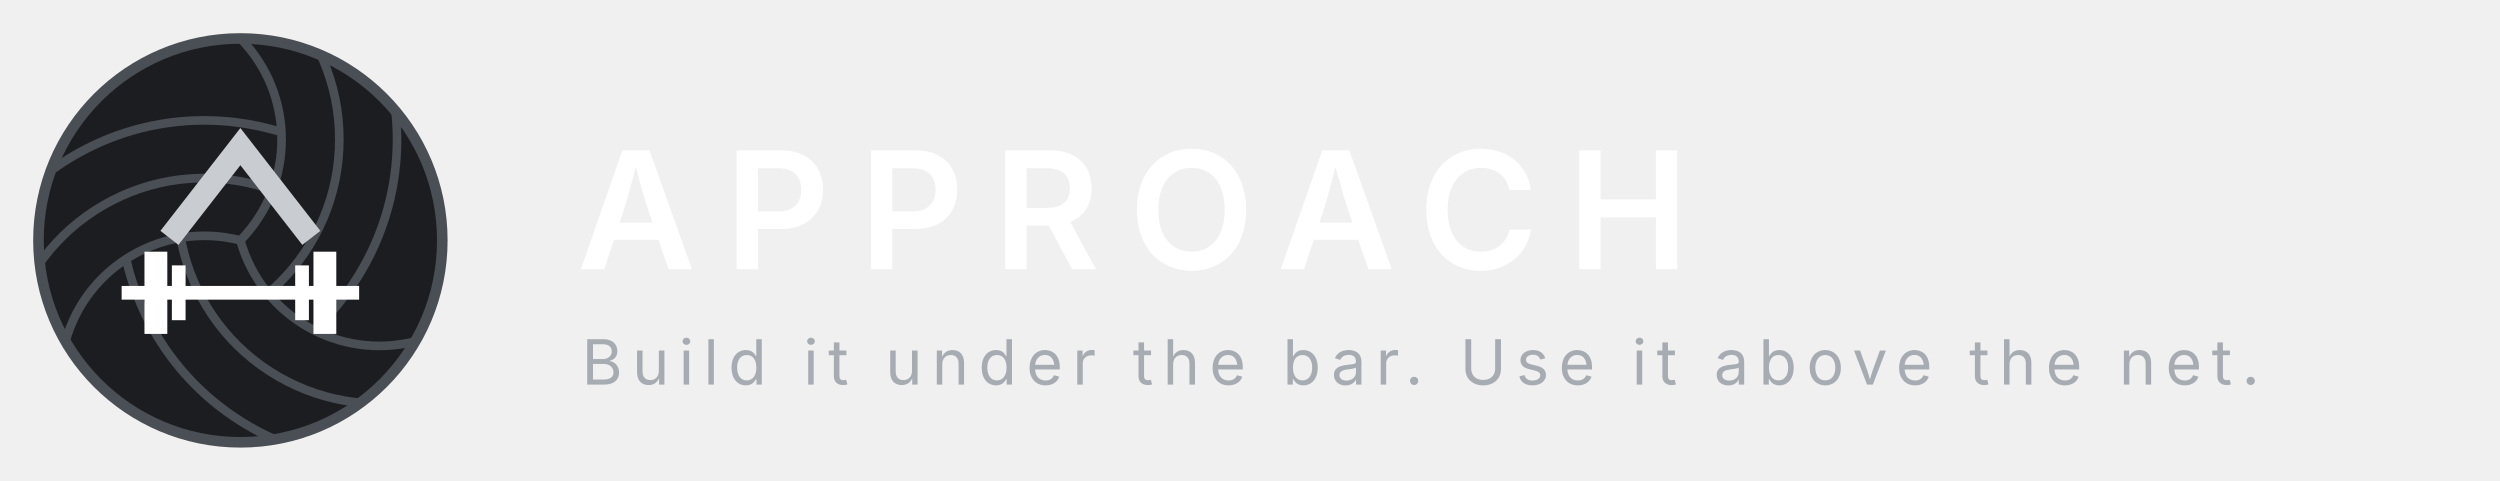
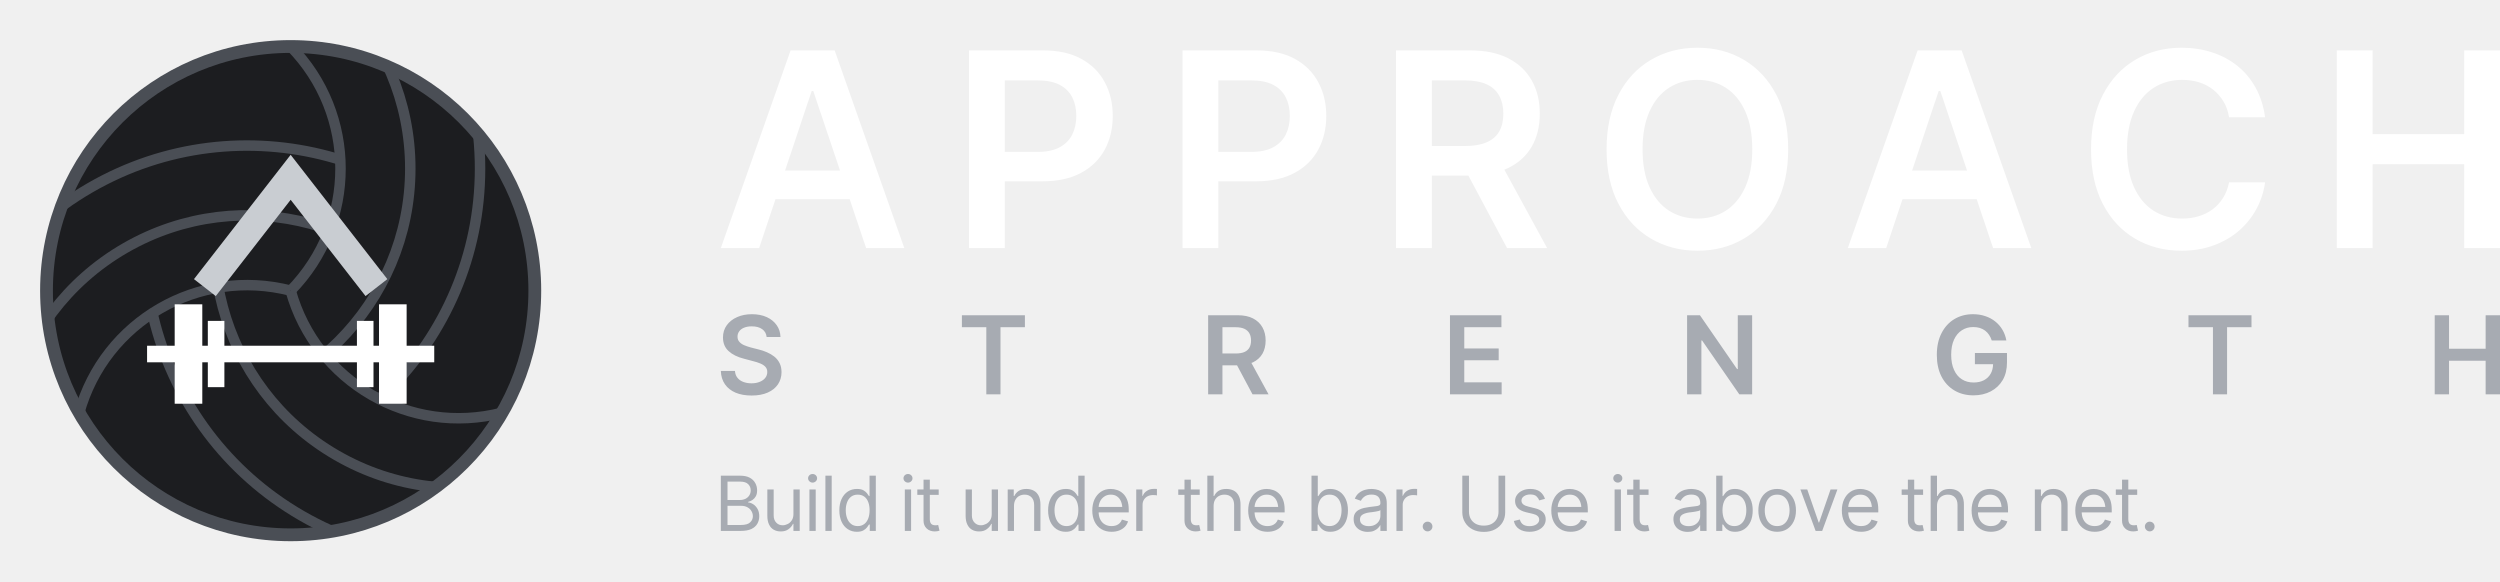
- <svg xmlns="http://www.w3.org/2000/svg" viewBox="0 0 520 100">
-   <g>
+ <svg xmlns="http://www.w3.org/2000/svg" viewBox="0 0 430.06 100" width="430.06" height="100" role="img" aria-label="Approach Strength. Build it under the bar. Use it above the net.">
+   <g transform="translate(0 0) scale(1)">
    <defs>
-       <clipPath id="segL">
+       <clipPath id="segdark">
        <path d="M50 50A30 30 0 0 0 50 8A42 42 0 0 1 86.37 71A30 30 0 0 1 50 50Z" />
      </clipPath>
    </defs>
    <circle cx="50" cy="50" r="42" fill="#1C1D20" />
    <g fill="none" stroke="#4A4E55" stroke-width="1.8">
      <g>
-         <g clip-path="url(#segL)">
+         <g clip-path="url(#segdark)">
          <circle cx="28.58" cy="29" r="42" />
          <circle cx="28.58" cy="29" r="54" />
        </g>
        <path d="M50 50A30 30 0 0 0 50 8" />
      </g>
      <g transform="rotate(120 50 50)">
-         <g clip-path="url(#segL)">
+         <g clip-path="url(#segdark)">
          <circle cx="28.58" cy="29" r="42" />
          <circle cx="28.58" cy="29" r="54" />
        </g>
        <path d="M50 50A30 30 0 0 0 50 8" />
      </g>
      <g transform="rotate(240 50 50)">
-         <g clip-path="url(#segL)">
+         <g clip-path="url(#segdark)">
          <circle cx="28.58" cy="29" r="42" />
          <circle cx="28.58" cy="29" r="54" />
        </g>
        <path d="M50 50A30 30 0 0 0 50 8" />
      </g>
      <circle cx="50" cy="50" r="42" stroke-width="2.2" />
    </g>
+     <g transform="translate(19.6 15.3) scale(0.95)">
+       <polyline points="18,34 32,16 46,34" fill="none" stroke="#C9CDD2" stroke-width="5" stroke-linecap="square" />
+       <line x1="6" y1="48" x2="58" y2="48" stroke="#FFFFFF" stroke-width="3" />
+       <rect x="11" y="39" width="5" height="18" fill="#FFFFFF" />
+       <rect x="17" y="42" width="3" height="12" fill="#FFFFFF" />
+       <rect x="48" y="39" width="5" height="18" fill="#FFFFFF" />
+       <rect x="44" y="42" width="3" height="12" fill="#FFFFFF" />
+     </g>
  </g>
-   <g transform="translate(19.6,15.3) scale(0.95)">
-     <polyline points="18,34 32,16 46,34" fill="none" stroke="#C9CDD2" stroke-width="5" stroke-linecap="square" />
-     <line x1="6" y1="48" x2="58" y2="48" stroke="#FFFFFF" stroke-width="3" />
-     <rect x="11" y="39" width="5" height="18" fill="#FFFFFF" />
-     <rect x="17" y="42" width="3" height="12" fill="#FFFFFF" />
-     <rect x="48" y="39" width="5" height="18" fill="#FFFFFF" />
-     <rect x="44" y="42" width="3" height="12" fill="#FFFFFF" />
-   </g>
-   <text x="120" y="56" font-family="'Inter Tight', Inter, 'Helvetica Neue', Arial, sans-serif" font-size="34" font-weight="600" letter-spacing="6" fill="#FFFFFF">APPROACH</text>
-   <text x="121" y="80" font-family="Inter, 'Helvetica Neue', Arial, sans-serif" font-size="13" letter-spacing="2" fill="#A7ABB2">Build it under the bar. Use it above the net.</text>
+   <path fill="#FFFFFF" d="M130.59 42.67H124L136 8.67H143.58L155.56 42.67H148.99L139.9 15.65H139.63ZM130.82 29.34H148.74V34.27H130.82ZM166.69 42.67V8.67H179.44Q183.37 8.67 186.02 10.13Q188.68 11.59 190.05 14.15Q191.42 16.7 191.42 19.94Q191.42 23.21 190.04 25.75Q188.66 28.29 185.97 29.74Q183.28 31.19 179.35 31.19H170.91V26.13H178.51Q180.81 26.13 182.28 25.34Q183.75 24.55 184.45 23.15Q185.15 21.75 185.15 19.94Q185.15 18.12 184.45 16.74Q183.75 15.36 182.28 14.59Q180.81 13.83 178.48 13.83H172.85V42.67ZM203.42 42.67V8.67H216.17Q220.1 8.67 222.75 10.13Q225.41 11.59 226.78 14.15Q228.15 16.7 228.15 19.94Q228.15 23.21 226.77 25.75Q225.39 28.29 222.7 29.74Q220.01 31.19 216.08 31.19H207.64V26.13H215.24Q217.54 26.13 219.01 25.34Q220.48 24.55 221.18 23.15Q221.88 21.75 221.88 19.94Q221.88 18.12 221.18 16.74Q220.48 15.36 219.01 14.59Q217.54 13.83 215.21 13.83H209.58V42.67ZM240.15 42.67V8.67H252.9Q256.83 8.67 259.48 10.04Q262.14 11.41 263.51 13.86Q264.88 16.31 264.88 19.55Q264.88 22.82 263.5 25.21Q262.12 27.61 259.43 28.91Q256.74 30.21 252.81 30.21H243.75V25.12H251.97Q254.27 25.12 255.74 24.48Q257.21 23.84 257.91 22.6Q258.61 21.36 258.61 19.55Q258.61 17.75 257.9 16.46Q257.19 15.17 255.73 14.5Q254.27 13.83 251.94 13.83H246.31V42.67ZM259.25 42.67 251.01 27.24H257.72L266.14 42.67ZM292 43.13Q287.56 43.13 284.01 41.05Q280.46 38.97 278.42 35.07Q276.37 31.17 276.37 25.69Q276.37 20.19 278.42 16.28Q280.46 12.37 284.01 10.29Q287.56 8.21 292 8.21Q296.48 8.21 299.99 10.29Q303.51 12.37 305.56 16.28Q307.61 20.19 307.61 25.69Q307.61 31.17 305.56 35.07Q303.51 38.97 299.99 41.05Q296.48 43.13 292 43.13ZM292 37.6Q294.77 37.6 296.89 36.24Q299.01 34.87 300.22 32.21Q301.43 29.55 301.43 25.69Q301.43 21.81 300.22 19.14Q299.01 16.47 296.89 15.1Q294.77 13.74 292 13.74Q289.24 13.74 287.11 15.1Q284.98 16.47 283.77 19.14Q282.56 21.81 282.56 25.69Q282.56 29.55 283.77 32.21Q284.98 34.87 287.11 36.24Q289.24 37.6 292 37.6ZM324.47 42.67H317.87L329.88 8.67H337.45L349.43 42.67H342.86L333.78 15.65H333.5ZM324.7 29.34H342.61V34.27H324.7ZM375.28 43.13Q370.8 43.13 367.28 41.05Q363.75 38.97 361.73 35.07Q359.71 31.17 359.71 25.69Q359.71 20.19 361.76 16.28Q363.8 12.37 367.32 10.29Q370.85 8.21 375.28 8.21Q378.08 8.21 380.54 9.01Q382.99 9.81 384.91 11.35Q386.82 12.89 388.04 15.12Q389.26 17.34 389.65 20.17H383.45Q383.2 18.62 382.48 17.43Q381.76 16.25 380.7 15.41Q379.64 14.58 378.29 14.16Q376.94 13.74 375.39 13.74Q372.61 13.74 370.46 15.12Q368.32 16.5 367.11 19.18Q365.9 21.86 365.9 25.69Q365.9 29.57 367.12 32.23Q368.34 34.89 370.47 36.25Q372.61 37.6 375.37 37.6Q376.9 37.6 378.22 37.2Q379.54 36.81 380.63 36Q381.71 35.19 382.43 34.03Q383.15 32.88 383.45 31.37H389.65Q389.31 33.82 388.16 35.95Q387.01 38.08 385.15 39.69Q383.29 41.3 380.8 42.21Q378.31 43.13 375.28 43.13ZM401.99 42.67V8.67H408.15V23.07H423.9V8.67H430.06V42.67H423.9V28.25H408.15V42.67Z" />
+   <path fill="#A7ABB2" d="M129.29 68.04Q127.71 68.04 126.54 67.55Q125.37 67.05 124.71 66.11Q124.05 65.16 124 63.81H126.43Q126.48 64.53 126.87 65Q127.25 65.47 127.87 65.7Q128.5 65.94 129.27 65.94Q130.07 65.94 130.68 65.69Q131.29 65.45 131.64 65.01Q131.99 64.57 131.99 63.99Q131.99 63.46 131.68 63.12Q131.37 62.77 130.82 62.54Q130.27 62.3 129.53 62.12L127.99 61.71Q126.31 61.29 125.34 60.4Q124.37 59.52 124.37 58.05Q124.37 56.85 125.02 55.95Q125.67 55.05 126.8 54.55Q127.92 54.05 129.35 54.05Q130.8 54.05 131.9 54.55Q132.99 55.05 133.61 55.94Q134.23 56.82 134.26 57.97H131.88Q131.79 57.1 131.11 56.62Q130.43 56.14 129.32 56.14Q128.55 56.14 128 56.37Q127.45 56.59 127.16 57Q126.87 57.4 126.87 57.91Q126.87 58.47 127.21 58.83Q127.55 59.2 128.08 59.41Q128.62 59.63 129.18 59.78L130.44 60.1Q131.21 60.28 131.92 60.59Q132.63 60.89 133.21 61.35Q133.78 61.81 134.11 62.47Q134.44 63.13 134.44 64.01Q134.44 65.2 133.83 66.11Q133.22 67.02 132.07 67.53Q130.92 68.04 129.29 68.04ZM165.47 56.29V54.23H176.31V56.29H172.11V67.83H169.67V56.29ZM207.83 67.83V54.23H212.93Q214.5 54.23 215.56 54.78Q216.62 55.33 217.17 56.31Q217.72 57.29 217.72 58.58Q217.72 59.89 217.17 60.85Q216.61 61.81 215.54 62.33Q214.46 62.85 212.89 62.85H209.27V60.81H212.55Q213.47 60.81 214.06 60.56Q214.65 60.3 214.93 59.8Q215.21 59.3 215.21 58.58Q215.21 57.86 214.93 57.35Q214.64 56.83 214.06 56.56Q213.47 56.29 212.54 56.29H210.29V67.83ZM215.46 67.83 212.17 61.66H214.85L218.22 67.83ZM249.43 67.83V54.23H258.28V56.29H251.89V59.94H257.81V61.98H251.89V65.77H258.32V67.83ZM301.41 54.23V67.83H299.2L292.8 58.57H292.68V67.83H290.22V54.23H292.43L298.82 63.49H298.94V54.23ZM339.48 68.01Q337.61 68.01 336.19 67.16Q334.77 66.31 333.97 64.75Q333.18 63.19 333.18 61.05Q333.18 58.86 334 57.29Q334.81 55.72 336.22 54.88Q337.62 54.05 339.4 54.05Q340.54 54.05 341.51 54.38Q342.48 54.7 343.24 55.31Q344 55.92 344.48 56.75Q344.97 57.58 345.14 58.57H342.63Q342.46 58.04 342.17 57.61Q341.89 57.18 341.48 56.87Q341.07 56.57 340.56 56.41Q340.05 56.26 339.43 56.26Q338.35 56.26 337.49 56.81Q336.63 57.36 336.14 58.42Q335.65 59.49 335.65 61.02Q335.65 62.56 336.14 63.63Q336.62 64.7 337.49 65.25Q338.35 65.8 339.5 65.8Q340.53 65.8 341.28 65.41Q342.04 65.01 342.45 64.28Q342.86 63.55 342.86 62.55L343.43 62.65H339.73V60.72H345.25V62.34Q345.25 64.1 344.52 65.37Q343.78 66.63 342.47 67.32Q341.16 68.01 339.48 68.01ZM376.47 56.29V54.23H387.31V56.29H383.11V67.83H380.68V56.29ZM418.83 67.83V54.23H421.29V59.99H427.59V54.23H430.06V67.83H427.59V62.06H421.29V67.83Z" />
+   <path fill="#A7ABB2" d="M124 91.33V81.83H127.33Q128.32 81.83 128.96 82.17Q129.6 82.51 129.92 83.09Q130.24 83.66 130.24 84.35Q130.24 84.97 130.02 85.37Q129.8 85.76 129.45 86Q129.1 86.23 128.69 86.34V86.43Q129.13 86.46 129.57 86.74Q130.01 87.02 130.31 87.54Q130.61 88.05 130.61 88.81Q130.61 89.52 130.28 90.09Q129.96 90.66 129.26 91Q128.56 91.33 127.43 91.33ZM125.15 90.31H127.43Q128.56 90.31 129.03 89.87Q129.51 89.43 129.51 88.81Q129.51 88.32 129.26 87.91Q129.02 87.5 128.57 87.26Q128.11 87.01 127.49 87.01H125.15ZM125.15 86.01H127.29Q127.81 86.01 128.23 85.81Q128.65 85.6 128.89 85.23Q129.14 84.85 129.14 84.35Q129.14 83.73 128.71 83.29Q128.27 82.85 127.33 82.85H125.15ZM136.49 88.42V84.2H137.57V91.33H136.49V90.12H136.41Q136.16 90.66 135.63 91.04Q135.11 91.43 134.3 91.42Q133.63 91.42 133.11 91.13Q132.59 90.84 132.3 90.24Q132 89.64 132 88.73V84.2H133.09V88.66Q133.09 89.44 133.53 89.9Q133.97 90.37 134.65 90.36Q135.06 90.36 135.49 90.15Q135.91 89.95 136.2 89.52Q136.49 89.09 136.49 88.42ZM139.24 91.33V84.2H140.32V91.33ZM139.79 83.02Q139.47 83.02 139.24 82.8Q139.01 82.58 139.01 82.28Q139.01 81.97 139.24 81.75Q139.47 81.54 139.79 81.54Q140.1 81.54 140.33 81.75Q140.56 81.97 140.56 82.28Q140.56 82.58 140.33 82.8Q140.1 83.02 139.79 83.02ZM143.07 81.83V91.33H141.99V81.83ZM147.41 91.48Q146.52 91.48 145.84 91.03Q145.15 90.58 144.77 89.75Q144.39 88.91 144.39 87.79Q144.39 86.66 144.77 85.84Q145.16 85.01 145.84 84.56Q146.52 84.11 147.42 84.11Q148.13 84.11 148.53 84.34Q148.93 84.57 149.15 84.86Q149.37 85.15 149.49 85.34H149.58V81.83H150.66V91.33H149.62V90.23H149.49Q149.37 90.42 149.15 90.72Q148.92 91.02 148.51 91.25Q148.1 91.48 147.41 91.48ZM147.55 90.5Q148.21 90.5 148.67 90.15Q149.12 89.81 149.36 89.19Q149.59 88.58 149.59 87.77Q149.59 86.97 149.36 86.37Q149.13 85.76 148.68 85.43Q148.22 85.09 147.55 85.09Q146.86 85.09 146.4 85.45Q145.94 85.81 145.72 86.41Q145.49 87.02 145.49 87.77Q145.49 88.53 145.72 89.15Q145.95 89.77 146.41 90.13Q146.87 90.5 147.55 90.5ZM155.65 91.33V84.2H156.73V91.33ZM156.2 83.02Q155.88 83.02 155.65 82.8Q155.42 82.58 155.42 82.28Q155.42 81.97 155.65 81.75Q155.88 81.54 156.2 81.54Q156.52 81.54 156.74 81.75Q156.97 81.97 156.97 82.28Q156.97 82.58 156.74 82.8Q156.52 83.02 156.2 83.02ZM161.48 84.2V85.13H157.8V84.2ZM158.87 82.51H159.95V89.29Q159.95 89.84 160.18 90.1Q160.41 90.36 160.91 90.36Q161.02 90.36 161.13 90.35Q161.25 90.34 161.39 90.31L161.62 91.29Q161.47 91.35 161.25 91.38Q161.03 91.42 160.81 91.42Q159.95 91.42 159.41 90.91Q158.87 90.4 158.87 89.58ZM170.6 88.42V84.2H171.68V91.33H170.6V90.12H170.52Q170.27 90.66 169.74 91.04Q169.22 91.43 168.41 91.42Q167.74 91.42 167.22 91.13Q166.7 90.84 166.41 90.24Q166.11 89.64 166.11 88.73V84.2H167.19V88.66Q167.19 89.44 167.64 89.9Q168.08 90.37 168.76 90.36Q169.17 90.36 169.59 90.15Q170.02 89.95 170.31 89.52Q170.6 89.09 170.6 88.42ZM174.43 87.05V91.33H173.35V84.2H174.39V85.32H174.49Q174.74 84.78 175.25 84.44Q175.76 84.11 176.57 84.11Q177.29 84.11 177.84 84.41Q178.38 84.7 178.68 85.3Q178.98 85.89 178.98 86.8V91.33H177.9V86.88Q177.9 86.04 177.46 85.57Q177.02 85.09 176.26 85.09Q175.74 85.09 175.32 85.32Q174.91 85.55 174.67 85.99Q174.43 86.42 174.43 87.05ZM183.32 91.48Q182.43 91.48 181.75 91.03Q181.07 90.58 180.68 89.75Q180.3 88.91 180.3 87.79Q180.3 86.66 180.69 85.84Q181.07 85.01 181.76 84.56Q182.44 84.11 183.34 84.11Q184.04 84.11 184.44 84.34Q184.85 84.57 185.06 84.86Q185.28 85.15 185.4 85.34H185.49V81.83H186.58V91.33H185.53V90.23H185.4Q185.28 90.42 185.06 90.72Q184.84 91.02 184.42 91.25Q184.01 91.48 183.32 91.48ZM183.46 90.5Q184.13 90.5 184.58 90.15Q185.03 89.81 185.27 89.19Q185.5 88.58 185.5 87.77Q185.5 86.97 185.28 86.37Q185.05 85.76 184.59 85.43Q184.13 85.09 183.46 85.09Q182.78 85.09 182.32 85.45Q181.86 85.81 181.63 86.41Q181.4 87.02 181.4 87.77Q181.4 88.53 181.63 89.15Q181.86 89.77 182.32 90.13Q182.78 90.5 183.46 90.5ZM191.22 91.48Q190.2 91.48 189.45 91.02Q188.7 90.56 188.3 89.74Q187.9 88.91 187.9 87.82Q187.9 86.73 188.29 85.89Q188.69 85.06 189.4 84.58Q190.12 84.11 191.08 84.11Q191.64 84.11 192.19 84.3Q192.73 84.48 193.18 84.9Q193.63 85.31 193.9 85.99Q194.17 86.68 194.17 87.67V88.14H188.67V87.2H193.58L193.07 87.56Q193.07 86.84 192.85 86.29Q192.63 85.73 192.18 85.41Q191.74 85.09 191.08 85.09Q190.43 85.09 189.96 85.42Q189.49 85.74 189.24 86.25Q188.99 86.77 188.99 87.36V87.99Q188.99 88.8 189.27 89.36Q189.55 89.92 190.06 90.21Q190.56 90.5 191.22 90.5Q191.65 90.5 192 90.38Q192.35 90.25 192.61 90Q192.86 89.75 193 89.38L194.05 89.69Q193.89 90.22 193.5 90.63Q193.1 91.03 192.52 91.26Q191.94 91.48 191.22 91.48ZM195.46 91.33V84.2H196.51V85.29H196.59Q196.78 84.76 197.3 84.43Q197.81 84.1 198.45 84.1Q198.57 84.1 198.75 84.1Q198.93 84.11 199.02 84.11V85.22Q198.96 85.21 198.77 85.18Q198.57 85.16 198.35 85.16Q197.83 85.16 197.42 85.37Q197.01 85.59 196.78 85.97Q196.55 86.34 196.55 86.83V91.33ZM206.38 84.2V85.13H202.69V84.2ZM203.76 82.51H204.85V89.29Q204.85 89.84 205.08 90.1Q205.31 90.36 205.8 90.36Q205.91 90.36 206.03 90.35Q206.15 90.34 206.29 90.31L206.52 91.29Q206.37 91.35 206.15 91.38Q205.93 91.42 205.7 91.42Q204.84 91.42 204.3 90.91Q203.76 90.4 203.76 89.58ZM208.77 87.05V91.33H207.69V81.83H208.77V85.32H208.87Q209.12 84.77 209.62 84.44Q210.12 84.11 210.96 84.11Q211.69 84.11 212.24 84.4Q212.79 84.69 213.09 85.29Q213.4 85.89 213.4 86.8V91.33H212.3V86.88Q212.3 86.03 211.86 85.56Q211.42 85.09 210.64 85.09Q210.1 85.09 209.68 85.32Q209.26 85.55 209.01 85.99Q208.77 86.42 208.77 87.05ZM218.05 91.48Q217.02 91.48 216.27 91.02Q215.52 90.56 215.12 89.74Q214.72 88.91 214.72 87.82Q214.72 86.73 215.11 85.89Q215.51 85.06 216.23 84.58Q216.94 84.11 217.91 84.11Q218.46 84.11 219.01 84.3Q219.56 84.48 220.01 84.9Q220.46 85.31 220.72 85.99Q220.99 86.68 220.99 87.67V88.14H215.5V87.2H220.4L219.89 87.56Q219.89 86.84 219.67 86.29Q219.45 85.73 219.01 85.41Q218.56 85.09 217.91 85.09Q217.25 85.09 216.78 85.42Q216.31 85.74 216.06 86.25Q215.81 86.77 215.81 87.36V87.99Q215.81 88.8 216.09 89.36Q216.38 89.92 216.88 90.21Q217.38 90.5 218.05 90.5Q218.47 90.5 218.82 90.38Q219.17 90.25 219.43 90Q219.68 89.75 219.82 89.38L220.88 89.69Q220.71 90.22 220.32 90.63Q219.93 91.03 219.35 91.26Q218.77 91.48 218.05 91.48ZM228.86 91.48Q228.18 91.48 227.76 91.25Q227.35 91.02 227.12 90.72Q226.9 90.42 226.78 90.23H226.65V91.33H225.61V81.83H226.69V85.34H226.78Q226.9 85.15 227.12 84.86Q227.33 84.57 227.74 84.34Q228.15 84.11 228.85 84.11Q229.74 84.11 230.43 84.56Q231.11 85.01 231.49 85.84Q231.88 86.66 231.88 87.79Q231.88 88.91 231.5 89.75Q231.12 90.58 230.43 91.03Q229.75 91.48 228.86 91.48ZM228.72 90.5Q229.4 90.5 229.86 90.13Q230.32 89.77 230.55 89.15Q230.78 88.53 230.78 87.77Q230.78 87.02 230.55 86.41Q230.33 85.81 229.87 85.45Q229.41 85.09 228.72 85.09Q228.05 85.09 227.6 85.43Q227.14 85.76 226.91 86.37Q226.68 86.97 226.68 87.77Q226.68 88.58 226.91 89.19Q227.15 89.81 227.61 90.15Q228.06 90.5 228.72 90.5ZM235.29 91.5Q234.62 91.5 234.06 91.24Q233.51 90.98 233.18 90.49Q232.86 90 232.86 89.3Q232.86 88.69 233.1 88.31Q233.34 87.93 233.75 87.71Q234.15 87.49 234.64 87.38Q235.13 87.27 235.62 87.21Q236.27 87.13 236.68 87.08Q237.08 87.04 237.27 86.93Q237.46 86.82 237.46 86.56V86.52Q237.46 85.84 237.09 85.46Q236.71 85.08 235.95 85.08Q235.18 85.08 234.73 85.42Q234.28 85.76 234.11 86.15L233.06 85.78Q233.34 85.13 233.81 84.77Q234.28 84.41 234.83 84.26Q235.38 84.11 235.92 84.11Q236.26 84.11 236.71 84.19Q237.15 84.27 237.58 84.52Q238 84.78 238.28 85.28Q238.56 85.79 238.56 86.64V91.33H237.46V90.36H237.41Q237.3 90.59 237.04 90.86Q236.78 91.12 236.35 91.31Q235.92 91.5 235.29 91.5ZM235.46 90.51Q236.11 90.51 236.55 90.26Q237 90 237.23 89.6Q237.46 89.19 237.46 88.75V87.75Q237.39 87.83 237.16 87.9Q236.92 87.96 236.62 88.01Q236.32 88.07 236.03 88.1Q235.74 88.14 235.57 88.15Q235.14 88.21 234.78 88.34Q234.41 88.46 234.18 88.7Q233.95 88.95 233.95 89.37Q233.95 89.93 234.38 90.22Q234.8 90.51 235.46 90.51ZM240.22 91.33V84.2H241.27V85.29H241.34Q241.54 84.76 242.05 84.43Q242.57 84.1 243.2 84.1Q243.32 84.1 243.5 84.1Q243.68 84.11 243.78 84.11V85.22Q243.72 85.21 243.52 85.18Q243.32 85.16 243.1 85.16Q242.59 85.16 242.18 85.37Q241.77 85.59 241.54 85.97Q241.3 86.34 241.3 86.83V91.33ZM245.58 91.41Q245.23 91.41 244.99 91.16Q244.74 90.92 244.74 90.57Q244.74 90.23 244.99 89.98Q245.23 89.74 245.58 89.74Q245.92 89.74 246.17 89.98Q246.41 90.23 246.41 90.57Q246.41 90.92 246.17 91.16Q245.92 91.41 245.58 91.41ZM257.78 81.83H258.93V88.12Q258.93 89.09 258.48 89.85Q258.02 90.62 257.19 91.06Q256.36 91.5 255.25 91.5Q254.13 91.5 253.3 91.06Q252.47 90.62 252.01 89.85Q251.55 89.09 251.55 88.12V81.83H252.7V88.03Q252.7 88.72 253 89.26Q253.31 89.81 253.88 90.12Q254.46 90.42 255.25 90.42Q256.04 90.42 256.6 90.12Q257.17 89.81 257.48 89.26Q257.78 88.72 257.78 88.03ZM265.77 85.81 264.79 86.08Q264.65 85.71 264.31 85.38Q263.97 85.06 263.25 85.06Q262.6 85.06 262.16 85.36Q261.73 85.66 261.73 86.11Q261.73 86.52 262.03 86.76Q262.32 87.01 262.96 87.16L264.01 87.42Q264.96 87.64 265.43 88.12Q265.9 88.6 265.9 89.34Q265.9 89.95 265.55 90.44Q265.2 90.92 264.57 91.2Q263.95 91.48 263.12 91.48Q262.03 91.48 261.32 91Q260.61 90.53 260.42 89.62L261.45 89.37Q261.6 89.94 262.01 90.23Q262.43 90.51 263.11 90.51Q263.87 90.51 264.32 90.19Q264.78 89.86 264.78 89.4Q264.78 88.65 263.72 88.4L262.53 88.12Q261.55 87.88 261.09 87.4Q260.63 86.91 260.63 86.18Q260.63 85.57 260.98 85.11Q261.32 84.64 261.91 84.38Q262.5 84.11 263.25 84.11Q264.31 84.11 264.92 84.58Q265.52 85.05 265.77 85.81ZM270.19 91.48Q269.16 91.48 268.42 91.02Q267.67 90.56 267.26 89.74Q266.86 88.91 266.86 87.82Q266.86 86.73 267.26 85.89Q267.65 85.06 268.37 84.58Q269.09 84.11 270.05 84.11Q270.61 84.11 271.15 84.3Q271.7 84.48 272.15 84.9Q272.6 85.31 272.87 85.99Q273.14 86.68 273.14 87.67V88.14H267.64V87.2H272.54L272.04 87.56Q272.04 86.84 271.82 86.29Q271.59 85.73 271.15 85.41Q270.71 85.09 270.05 85.09Q269.39 85.09 268.93 85.42Q268.46 85.74 268.21 86.25Q267.96 86.77 267.96 87.36V87.99Q267.96 88.8 268.24 89.36Q268.52 89.92 269.02 90.21Q269.53 90.5 270.19 90.5Q270.62 90.5 270.97 90.38Q271.32 90.25 271.57 90Q271.83 89.75 271.96 89.38L273.02 89.69Q272.86 90.22 272.46 90.63Q272.07 91.03 271.49 91.26Q270.91 91.48 270.19 91.48ZM277.75 91.33V84.2H278.84V91.33ZM278.3 83.02Q277.98 83.02 277.75 82.8Q277.52 82.58 277.52 82.28Q277.52 81.97 277.75 81.75Q277.98 81.54 278.3 81.54Q278.62 81.54 278.85 81.75Q279.08 81.97 279.08 82.28Q279.08 82.58 278.85 82.8Q278.62 83.02 278.3 83.02ZM283.59 84.2V85.13H279.9V84.2ZM280.97 82.51H282.06V89.29Q282.06 89.84 282.29 90.1Q282.52 90.36 283.01 90.36Q283.12 90.36 283.24 90.35Q283.36 90.34 283.5 90.31L283.73 91.29Q283.57 91.35 283.35 91.38Q283.13 91.42 282.91 91.42Q282.05 91.42 281.51 90.91Q280.97 90.4 280.97 89.58ZM290.31 91.5Q289.63 91.5 289.08 91.24Q288.52 90.98 288.2 90.49Q287.87 90 287.87 89.3Q287.87 88.69 288.11 88.31Q288.35 87.93 288.76 87.71Q289.16 87.49 289.65 87.38Q290.14 87.27 290.64 87.21Q291.29 87.13 291.69 87.08Q292.1 87.04 292.29 86.93Q292.47 86.82 292.47 86.56V86.52Q292.47 85.84 292.1 85.46Q291.73 85.08 290.97 85.08Q290.19 85.08 289.74 85.42Q289.3 85.76 289.12 86.15L288.07 85.78Q288.35 85.13 288.82 84.77Q289.29 84.41 289.84 84.26Q290.4 84.11 290.93 84.11Q291.27 84.11 291.72 84.19Q292.17 84.27 292.59 84.52Q293.02 84.78 293.29 85.28Q293.57 85.79 293.57 86.64V91.33H292.47V90.36H292.42Q292.31 90.59 292.05 90.86Q291.79 91.12 291.36 91.31Q290.93 91.5 290.31 91.5ZM290.47 90.51Q291.12 90.51 291.57 90.26Q292.01 90 292.24 89.6Q292.47 89.19 292.47 88.75V87.75Q292.4 87.83 292.17 87.9Q291.94 87.96 291.64 88.01Q291.33 88.07 291.05 88.1Q290.76 88.14 290.59 88.15Q290.16 88.21 289.79 88.34Q289.42 88.46 289.19 88.7Q288.97 88.95 288.97 89.37Q288.97 89.93 289.39 90.22Q289.81 90.51 290.47 90.51ZM298.49 91.48Q297.8 91.48 297.39 91.25Q296.97 91.02 296.75 90.72Q296.53 90.42 296.41 90.23H296.28V91.33H295.23V81.83H296.32V85.34H296.41Q296.53 85.15 296.75 84.86Q296.96 84.57 297.37 84.34Q297.78 84.11 298.47 84.11Q299.37 84.11 300.05 84.56Q300.74 85.01 301.12 85.84Q301.51 86.66 301.51 87.79Q301.51 88.91 301.13 89.75Q300.74 90.58 300.06 91.03Q299.38 91.48 298.49 91.48ZM298.35 90.5Q299.03 90.5 299.49 90.13Q299.95 89.77 300.18 89.15Q300.41 88.53 300.41 87.77Q300.41 87.02 300.18 86.41Q299.95 85.81 299.5 85.45Q299.04 85.09 298.35 85.09Q297.68 85.09 297.22 85.43Q296.77 85.76 296.54 86.37Q296.31 86.97 296.31 87.77Q296.31 88.58 296.54 89.19Q296.78 89.81 297.23 90.15Q297.69 90.5 298.35 90.5ZM305.71 91.48Q304.75 91.48 304.02 91.02Q303.29 90.56 302.89 89.74Q302.48 88.91 302.48 87.81Q302.48 86.69 302.89 85.86Q303.29 85.03 304.02 84.57Q304.75 84.11 305.71 84.11Q306.68 84.11 307.41 84.57Q308.13 85.03 308.54 85.86Q308.95 86.69 308.95 87.81Q308.95 88.91 308.54 89.74Q308.13 90.56 307.41 91.02Q306.68 91.48 305.71 91.48ZM305.71 90.5Q306.45 90.5 306.92 90.12Q307.39 89.75 307.62 89.13Q307.85 88.52 307.85 87.81Q307.85 87.09 307.62 86.47Q307.39 85.85 306.92 85.47Q306.45 85.09 305.71 85.09Q304.98 85.09 304.51 85.47Q304.04 85.85 303.81 86.47Q303.58 87.09 303.58 87.81Q303.58 88.52 303.81 89.13Q304.04 89.75 304.51 90.12Q304.98 90.5 305.71 90.5ZM316.08 84.2 313.46 91.33H312.33L309.71 84.2H310.89L312.86 89.89H312.93L314.9 84.2ZM320.17 91.48Q319.14 91.48 318.39 91.02Q317.64 90.56 317.24 89.74Q316.84 88.91 316.84 87.82Q316.84 86.73 317.24 85.89Q317.63 85.06 318.35 84.58Q319.07 84.11 320.03 84.11Q320.58 84.11 321.13 84.3Q321.68 84.48 322.13 84.9Q322.58 85.31 322.85 85.99Q323.11 86.68 323.11 87.67V88.14H317.62V87.2H322.52L322.02 87.56Q322.02 86.84 321.8 86.29Q321.57 85.73 321.13 85.41Q320.69 85.09 320.03 85.09Q319.37 85.09 318.9 85.42Q318.44 85.74 318.19 86.25Q317.94 86.77 317.94 87.36V87.99Q317.94 88.8 318.22 89.36Q318.5 89.92 319 90.21Q319.51 90.5 320.17 90.5Q320.6 90.5 320.95 90.38Q321.3 90.25 321.55 90Q321.81 89.75 321.94 89.38L323 89.69Q322.83 90.22 322.44 90.63Q322.05 91.03 321.47 91.26Q320.89 91.48 320.17 91.48ZM330.82 84.2V85.13H327.13V84.2ZM328.2 82.51H329.29V89.29Q329.29 89.84 329.52 90.1Q329.75 90.36 330.24 90.36Q330.35 90.36 330.47 90.35Q330.59 90.34 330.73 90.31L330.96 91.29Q330.8 91.35 330.58 91.38Q330.36 91.42 330.14 91.42Q329.28 91.42 328.74 90.91Q328.2 90.4 328.2 89.58ZM333.21 87.05V91.33H332.12V81.83H333.21V85.32H333.31Q333.56 84.77 334.06 84.44Q334.56 84.11 335.4 84.11Q336.13 84.11 336.68 84.4Q337.22 84.69 337.53 85.29Q337.84 85.89 337.84 86.8V91.33H336.74V86.88Q336.74 86.03 336.3 85.56Q335.86 85.09 335.08 85.09Q334.54 85.09 334.12 85.32Q333.7 85.55 333.45 85.99Q333.21 86.42 333.21 87.05ZM342.48 91.48Q341.46 91.48 340.71 91.02Q339.96 90.56 339.56 89.74Q339.16 88.91 339.16 87.82Q339.16 86.73 339.55 85.89Q339.95 85.06 340.66 84.58Q341.38 84.11 342.34 84.11Q342.9 84.11 343.45 84.3Q343.99 84.48 344.44 84.9Q344.89 85.31 345.16 85.99Q345.43 86.68 345.43 87.67V88.14H339.93V87.2H344.84L344.33 87.56Q344.33 86.84 344.11 86.29Q343.89 85.73 343.44 85.41Q343 85.09 342.34 85.09Q341.69 85.09 341.22 85.42Q340.75 85.74 340.5 86.25Q340.25 86.77 340.25 87.36V87.99Q340.25 88.8 340.53 89.36Q340.81 89.92 341.32 90.21Q341.82 90.5 342.48 90.5Q342.91 90.5 343.26 90.38Q343.61 90.25 343.87 90Q344.12 89.75 344.26 89.38L345.31 89.69Q345.15 90.22 344.76 90.63Q344.36 91.03 343.78 91.26Q343.2 91.48 342.48 91.48ZM351.13 87.05V91.33H350.04V84.2H351.09V85.32H351.19Q351.44 84.78 351.95 84.44Q352.46 84.11 353.27 84.11Q353.99 84.11 354.53 84.41Q355.08 84.7 355.38 85.3Q355.68 85.89 355.68 86.8V91.33H354.6V86.88Q354.6 86.04 354.16 85.57Q353.72 85.09 352.96 85.09Q352.44 85.09 352.02 85.32Q351.61 85.55 351.37 85.99Q351.13 86.42 351.13 87.05ZM360.33 91.48Q359.3 91.48 358.55 91.02Q357.8 90.56 357.4 89.74Q357 88.91 357 87.82Q357 86.73 357.4 85.89Q357.79 85.06 358.51 84.58Q359.23 84.11 360.19 84.11Q360.74 84.11 361.29 84.3Q361.84 84.48 362.29 84.9Q362.74 85.31 363.01 85.99Q363.27 86.68 363.27 87.67V88.14H357.78V87.2H362.68L362.18 87.56Q362.18 86.84 361.95 86.29Q361.73 85.73 361.29 85.41Q360.85 85.09 360.19 85.09Q359.53 85.09 359.06 85.42Q358.59 85.74 358.35 86.25Q358.1 86.77 358.1 87.36V87.99Q358.1 88.8 358.38 89.36Q358.66 89.92 359.16 90.21Q359.67 90.5 360.33 90.5Q360.76 90.5 361.11 90.38Q361.46 90.25 361.71 90Q361.97 89.75 362.1 89.38L363.16 89.69Q362.99 90.22 362.6 90.63Q362.21 91.03 361.63 91.26Q361.05 91.48 360.33 91.48ZM367.65 84.2V85.13H363.97V84.2ZM365.04 82.51H366.12V89.29Q366.12 89.84 366.35 90.1Q366.58 90.36 367.08 90.36Q367.19 90.36 367.31 90.35Q367.42 90.34 367.57 90.31L367.79 91.29Q367.64 91.35 367.42 91.38Q367.2 91.42 366.98 91.42Q366.12 91.42 365.58 90.91Q365.04 90.4 365.04 89.58ZM369.81 91.41Q369.46 91.41 369.22 91.16Q368.97 90.92 368.97 90.57Q368.97 90.23 369.22 89.98Q369.46 89.74 369.81 89.74Q370.15 89.74 370.4 89.98Q370.64 90.23 370.64 90.57Q370.64 90.92 370.4 91.16Q370.15 91.41 369.81 91.41Z" />
</svg>
